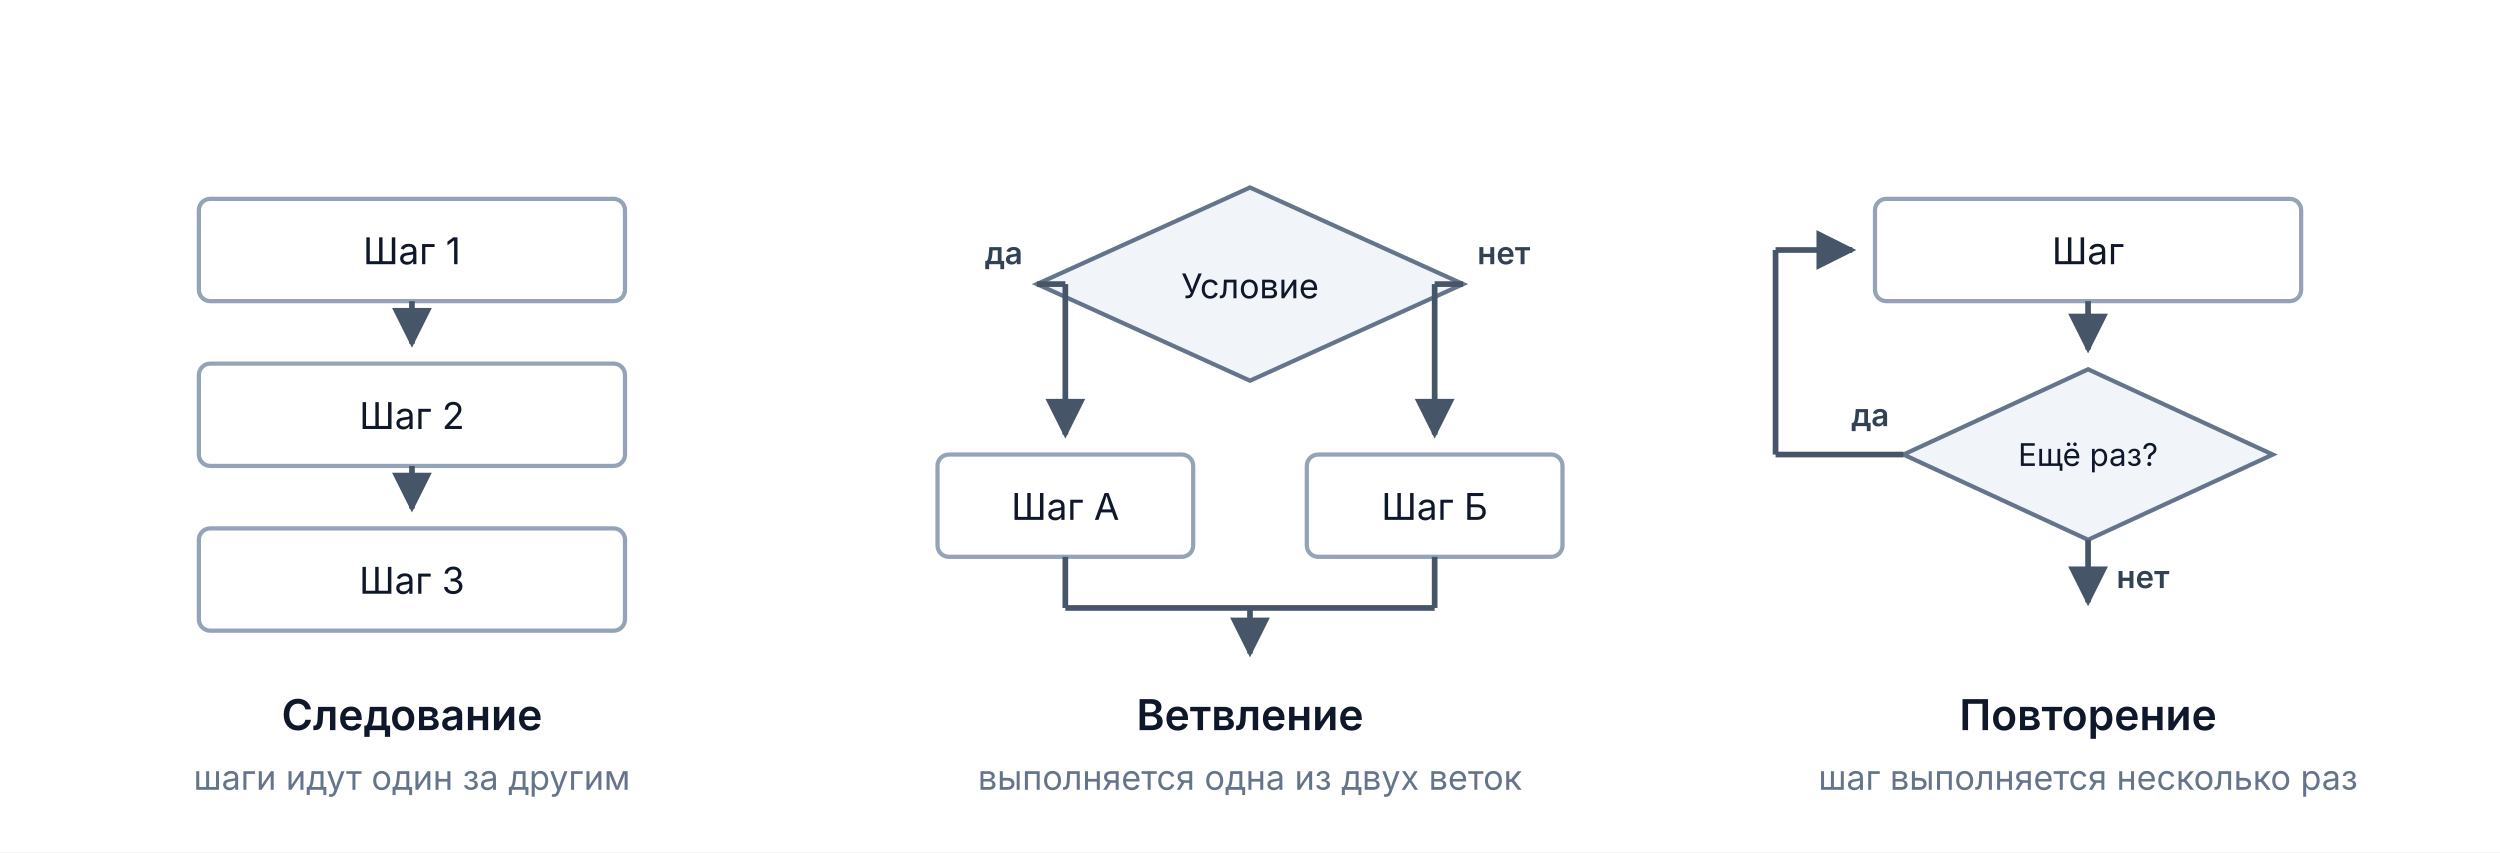
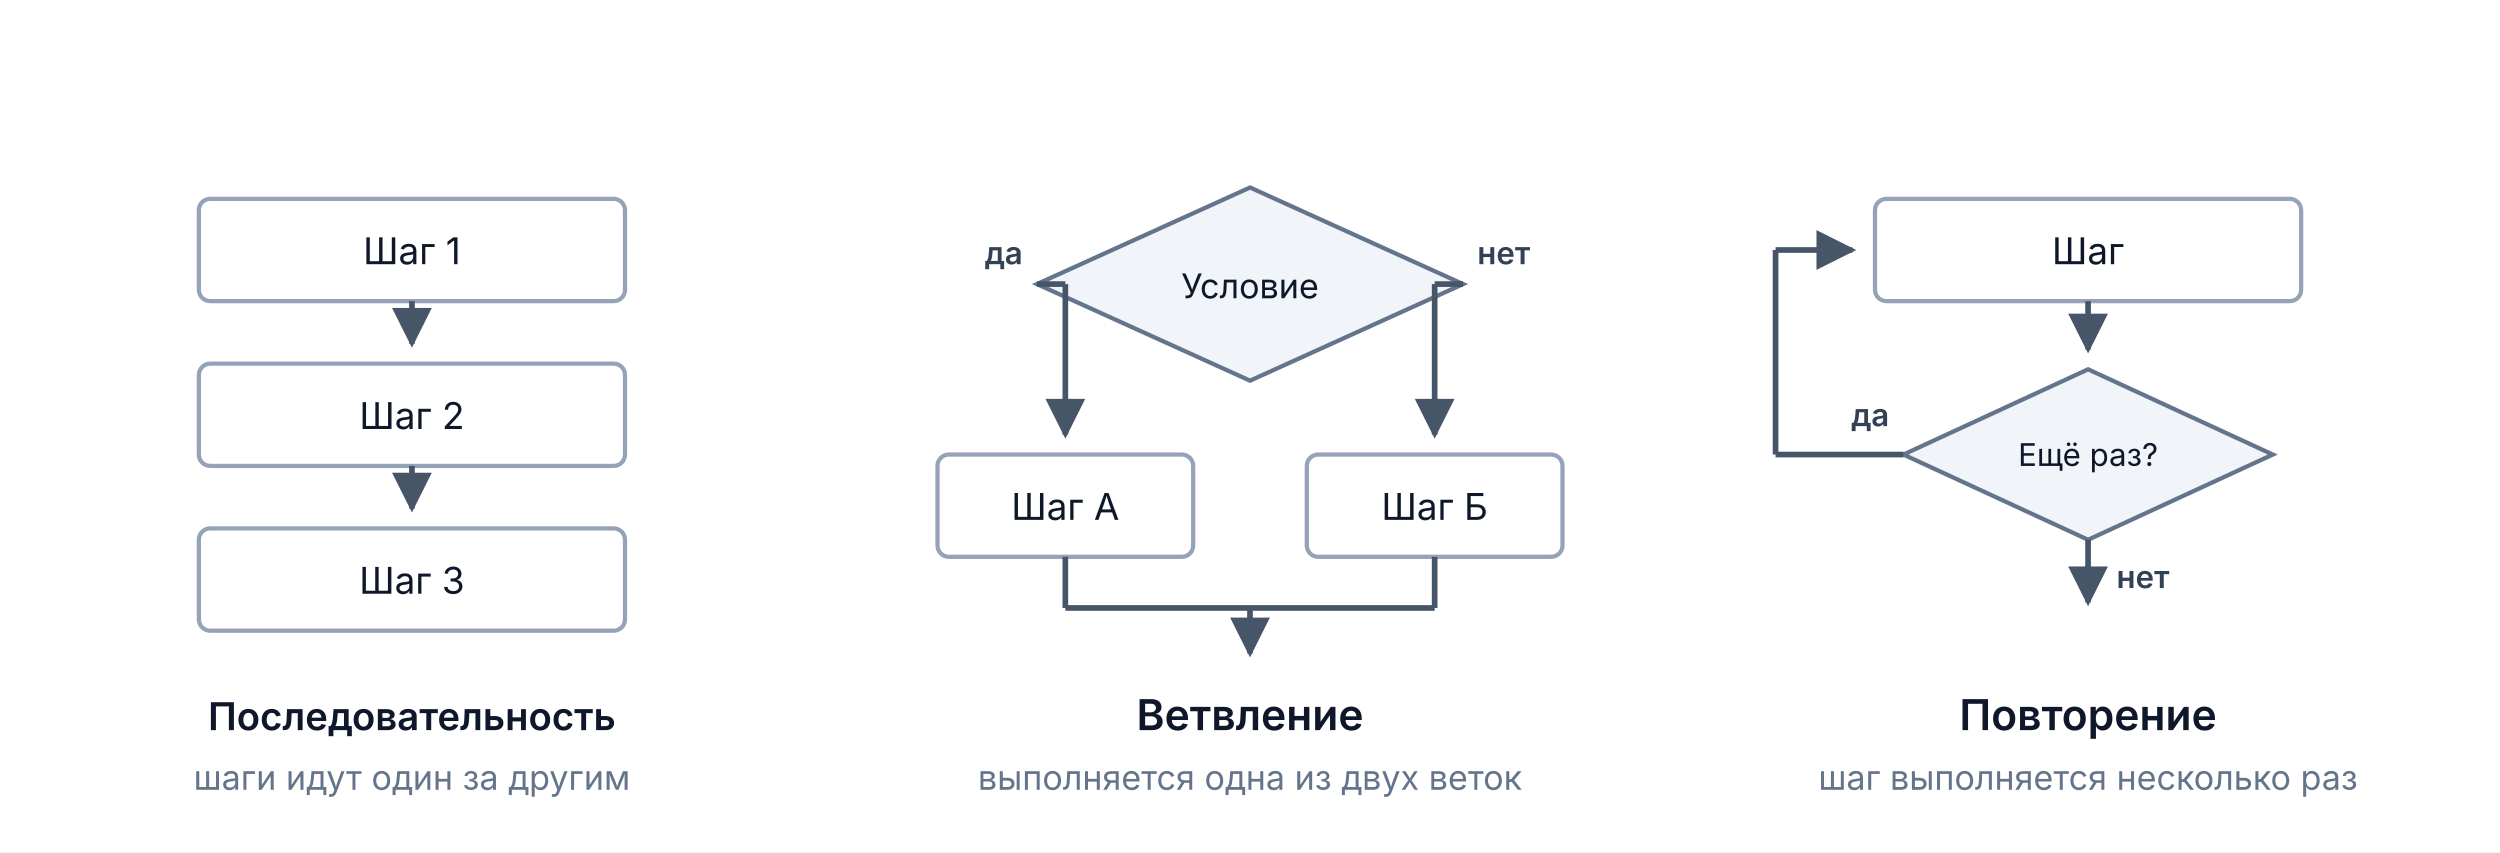
<svg xmlns="http://www.w3.org/2000/svg" viewBox="0 0 880 300" width="880" height="300" font-family="Inter, 'Segoe UI', Roboto, Helvetica, Arial, sans-serif">
  <defs>
    <marker id="arrow" viewBox="0 0 10 10" refX="9" refY="5" markerWidth="7" markerHeight="7" orient="auto-start-reverse">
      <path d="M 0 0 L 10 5 L 0 10 z" fill="#475569" />
    </marker>
  </defs>
  <rect x="0" y="0" width="880" height="300" fill="#ffffff" />
  <rect x="70" y="70" width="150" height="36" rx="4" fill="#ffffff" stroke="#94a3b8" stroke-width="1.5" />
  <text x="145" y="93" text-anchor="middle" font-size="13" fill="#0f172a">Шаг 1</text>
  <line x1="145" y1="106" x2="145" y2="121" stroke="#475569" stroke-width="2" marker-end="url(#arrow)" />
  <rect x="70" y="128" width="150" height="36" rx="4" fill="#ffffff" stroke="#94a3b8" stroke-width="1.5" />
  <text x="145" y="151" text-anchor="middle" font-size="13" fill="#0f172a">Шаг 2</text>
  <line x1="145" y1="164" x2="145" y2="179" stroke="#475569" stroke-width="2" marker-end="url(#arrow)" />
  <rect x="70" y="186" width="150" height="36" rx="4" fill="#ffffff" stroke="#94a3b8" stroke-width="1.5" />
  <text x="145" y="209" text-anchor="middle" font-size="13" fill="#0f172a">Шаг 3</text>
-   <text x="145" y="257" text-anchor="middle" font-size="15" font-weight="600" fill="#0f172a">Следование</text>
+   <text x="145" y="257" text-anchor="middle" font-size="13.5" font-weight="600" fill="#0f172a">Последовательность</text>
  <text x="145" y="278" text-anchor="middle" font-size="12" fill="#64748b">шаги идут один за другим</text>
  <path d="M 440 66 L 515 100 L 440 134 L 365 100 Z" fill="#f1f5f9" stroke="#64748b" stroke-width="1.5" />
  <text x="440" y="105" text-anchor="middle" font-size="12" fill="#0f172a">Условие</text>
  <line x1="365" y1="100" x2="375" y2="100" stroke="#475569" stroke-width="2" />
  <line x1="375" y1="100" x2="375" y2="153" stroke="#475569" stroke-width="2" marker-end="url(#arrow)" />
  <text x="360" y="93" text-anchor="end" font-size="11" font-weight="600" fill="#334155">да</text>
  <line x1="515" y1="100" x2="505" y2="100" stroke="#475569" stroke-width="2" />
  <line x1="505" y1="100" x2="505" y2="153" stroke="#475569" stroke-width="2" marker-end="url(#arrow)" />
  <text x="520" y="93" font-size="11" font-weight="600" fill="#334155">нет</text>
  <rect x="330" y="160" width="90" height="36" rx="4" fill="#ffffff" stroke="#94a3b8" stroke-width="1.5" />
  <text x="375" y="183" text-anchor="middle" font-size="13" fill="#0f172a">Шаг А</text>
  <rect x="460" y="160" width="90" height="36" rx="4" fill="#ffffff" stroke="#94a3b8" stroke-width="1.5" />
  <text x="505" y="183" text-anchor="middle" font-size="13" fill="#0f172a">Шаг Б</text>
  <line x1="375" y1="196" x2="375" y2="214" stroke="#475569" stroke-width="2" />
  <line x1="505" y1="196" x2="505" y2="214" stroke="#475569" stroke-width="2" />
  <line x1="375" y1="214" x2="505" y2="214" stroke="#475569" stroke-width="2" />
  <line x1="440" y1="214" x2="440" y2="230" stroke="#475569" stroke-width="2" marker-end="url(#arrow)" />
  <text x="440" y="257" text-anchor="middle" font-size="15" font-weight="600" fill="#0f172a">Ветвление</text>
  <text x="440" y="278" text-anchor="middle" font-size="12" fill="#64748b">выполняется одна из двух веток</text>
  <rect x="660" y="70" width="150" height="36" rx="4" fill="#ffffff" stroke="#94a3b8" stroke-width="1.5" />
  <text x="735" y="93" text-anchor="middle" font-size="13" fill="#0f172a">Шаг</text>
  <line x1="735" y1="106" x2="735" y2="123" stroke="#475569" stroke-width="2" marker-end="url(#arrow)" />
  <path d="M 735 130 L 800 160 L 735 190 L 670 160 Z" fill="#f1f5f9" stroke="#64748b" stroke-width="1.5" />
  <text x="735" y="164" text-anchor="middle" font-size="11" fill="#0f172a">Ещё раз?</text>
  <line x1="670" y1="160" x2="625" y2="160" stroke="#475569" stroke-width="2" />
  <line x1="625" y1="160" x2="625" y2="88" stroke="#475569" stroke-width="2" />
  <line x1="625" y1="88" x2="652" y2="88" stroke="#475569" stroke-width="2" marker-end="url(#arrow)" />
  <text x="665" y="150" text-anchor="end" font-size="11" font-weight="600" fill="#334155">да</text>
  <line x1="735" y1="190" x2="735" y2="212" stroke="#475569" stroke-width="2" marker-end="url(#arrow)" />
  <text x="745" y="207" font-size="11" font-weight="600" fill="#334155">нет</text>
  <text x="735" y="257" text-anchor="middle" font-size="15" font-weight="600" fill="#0f172a">Повторение</text>
  <text x="735" y="278" text-anchor="middle" font-size="12" fill="#64748b">шаг выполняется несколько раз</text>
</svg>
